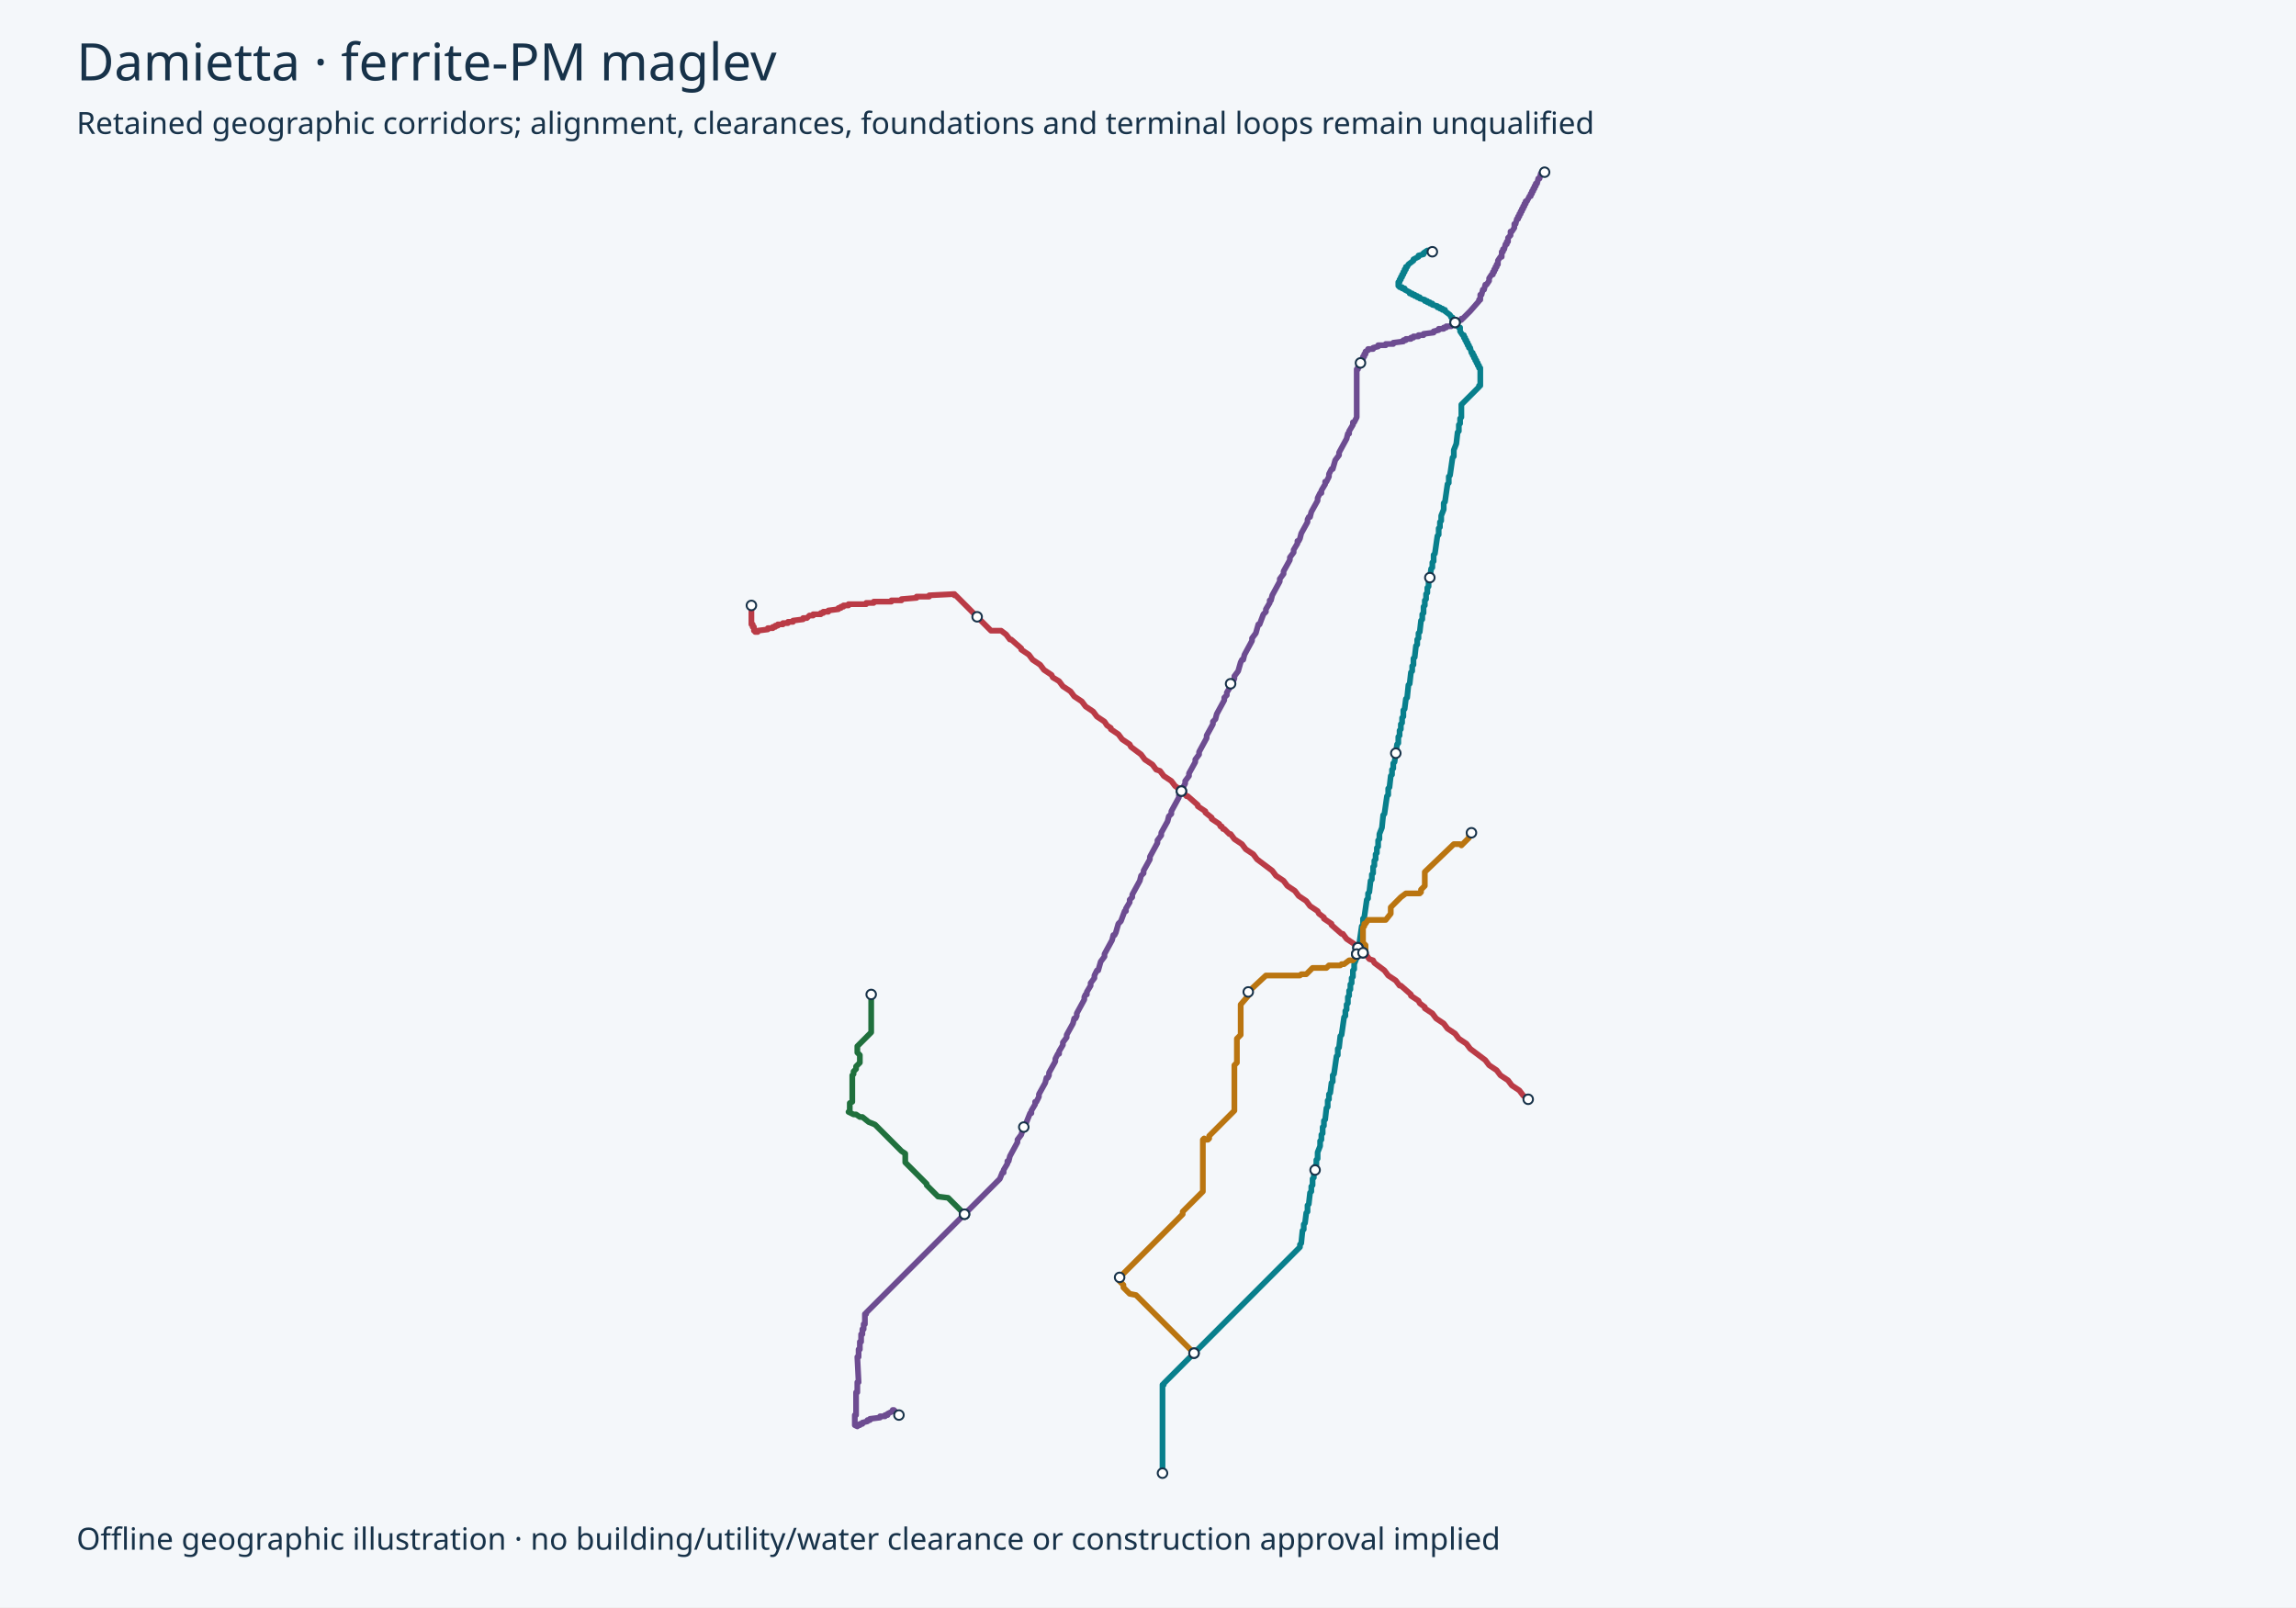
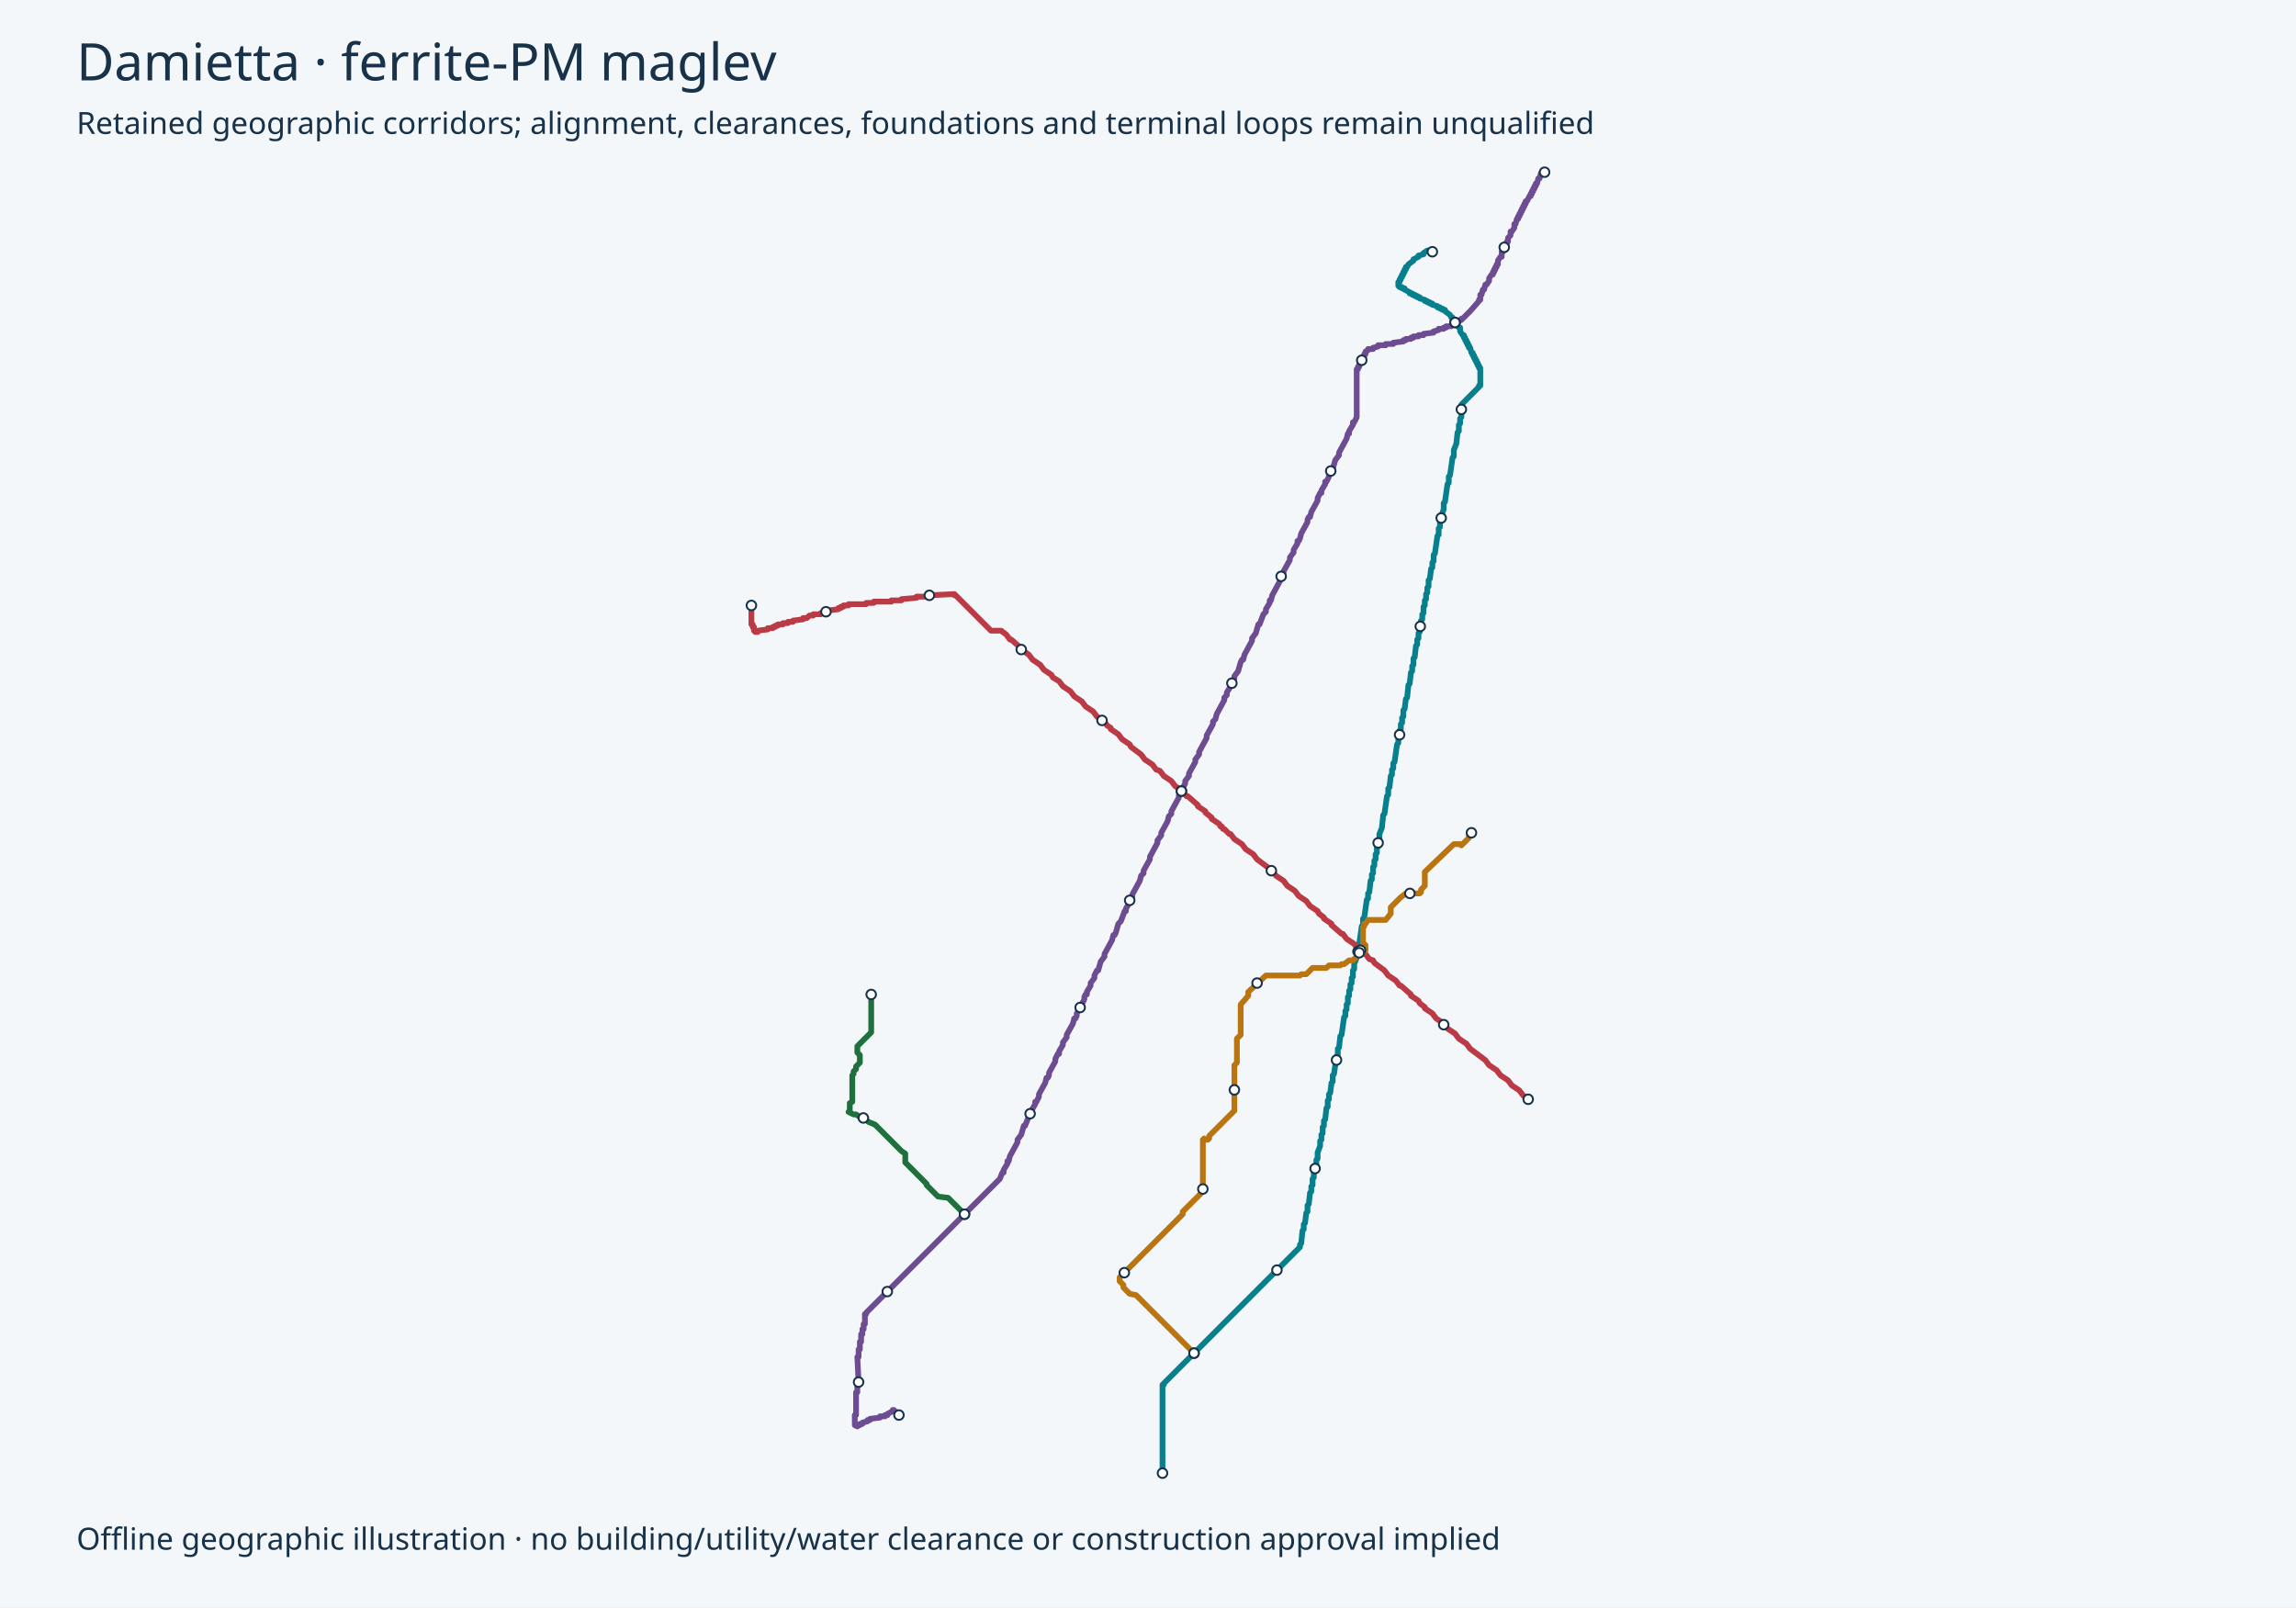
<svg xmlns="http://www.w3.org/2000/svg" width="1200" height="840" viewBox="0 0 1200 840" role="img">
  <rect width="1200" height="840" fill="#f4f7fa" />
  <g font-family="sans-serif" fill="#173249">
    <text x="40" y="42" font-size="27">Damietta · ferrite-PM maglev</text>
    <text x="40" y="70" font-size="16">Retained geographic corridors; alignment, clearances, foundations and terminal loops remain unqualified</text>
  </g>
  <polyline points="748.62,131.59 747.96,131.59 747.96,130.93 745.99,130.93 744.01,132.25 744.01,132.91 741.37,133.57 741.37,134.23 738.74,135.55 738.74,136.21 736.10,138.19 735.44,139.51 734.78,139.51 734.78,140.83 734.12,140.83 734.12,142.16 733.46,142.16 733.46,143.48 732.80,143.48 732.80,144.80 732.14,144.80 732.14,146.12 731.49,146.12 731.49,147.44 730.83,147.44 730.83,149.42 731.49,149.42 731.49,150.08 732.80,150.08 732.80,150.74 734.12,150.74 734.12,151.40 736.76,152.72 736.76,153.38 738.08,153.38 738.08,154.04 739.39,154.04 739.39,154.70 740.71,154.70 740.71,155.36 742.03,155.36 742.03,156.02 744.67,156.68 744.67,157.34 745.99,157.34 745.99,158.00 747.30,158.00 747.30,158.66 748.62,158.66 748.62,159.32 751.26,159.98 751.26,160.64 752.58,160.64 752.58,161.30 753.89,161.30 753.89,161.96 755.21,161.96 755.21,162.62 757.85,164.60 758.51,165.92 759.17,165.92 759.17,167.24 759.83,167.24 762.46,171.20 763.12,171.20 763.12,173.18 764.44,175.17 765.10,175.17 765.10,176.49 765.76,176.49 765.76,177.81 766.42,177.81 766.42,179.13 767.08,179.13 767.08,180.45 767.74,180.45 767.74,181.77 768.39,181.77 769.05,184.41 769.71,184.41 769.71,185.73 770.37,185.73 770.37,187.05 771.03,187.05 771.03,188.37 771.69,188.37 771.69,189.69 772.35,189.69 772.35,191.01 773.01,191.01 773.01,192.33 773.67,192.33 773.67,201.57 773.01,201.57 773.01,202.23 763.78,211.48 763.78,218.08 763.12,218.74 763.12,221.38 762.46,222.04 762.46,225.34 761.80,226.00 761.14,231.94 759.83,235.24 759.83,238.54 759.17,239.20 757.85,248.45 757.19,249.11 757.19,252.41 756.53,253.07 755.21,262.31 754.55,262.97 754.55,266.27 753.24,269.57 753.24,272.21 752.58,272.87 752.58,275.51 751.92,276.17 751.92,279.48 751.26,280.14 749.94,289.38 749.28,290.04 749.28,293.34 748.62,294.00 748.62,296.64 747.96,297.30 747.30,302.58 746.64,303.24 746.64,306.54 745.99,307.20 745.99,309.84 745.33,310.50 745.33,313.15 744.67,313.81 744.67,316.45 744.01,317.11 744.01,320.41 743.35,321.07 743.35,323.71 742.69,324.37 742.03,330.31 741.37,330.97 741.37,333.61 740.71,334.27 740.71,336.91 740.05,337.57 739.39,343.51 738.74,344.17 738.74,347.48 738.08,348.14 738.08,350.78 737.42,351.44 736.76,357.38 736.10,358.04 735.44,364.64 734.78,365.30 734.12,370.58 733.46,371.24 733.46,374.54 732.80,375.20 732.80,377.84 732.14,378.50 732.14,381.15 731.49,381.81 731.49,384.45 730.83,385.11 730.83,388.41 730.17,389.07 728.85,398.31 728.19,398.97 728.19,401.61 727.53,402.27 727.53,404.91 726.87,405.57 726.21,411.51 725.55,412.17 725.55,415.48 724.90,416.14 723.58,425.38 722.92,426.04 722.26,432.64 720.94,435.94 720.94,438.58 720.28,439.24 720.28,442.54 719.62,443.20 719.62,445.84 718.96,446.50 718.96,449.15 718.30,449.81 718.30,452.45 717.65,453.11 717.65,456.41 716.99,457.07 716.99,459.71 716.33,460.37 715.67,466.31 715.01,466.97 715.01,469.61 714.35,470.27 713.03,479.51 712.37,480.17 712.37,483.48 711.71,484.14 710.40,493.38 709.74,494.04 709.08,500.64 707.76,503.94 707.76,506.58 707.10,507.24 707.10,510.54 706.44,511.20 706.44,513.84 705.78,514.50 705.78,517.15 705.12,517.81 705.12,520.45 704.46,521.11 704.46,524.41 703.80,525.07 703.80,527.71 703.15,528.37 703.15,531.01 702.49,531.67 701.17,540.91 700.51,541.57 699.85,547.51 699.19,548.17 699.19,551.48 698.53,552.14 697.21,561.38 696.55,562.04 696.55,565.34 695.90,566.00 695.24,571.28 694.58,571.94 694.58,574.58 693.92,575.24 693.92,578.54 693.26,579.20 692.60,585.15 691.94,585.81 691.94,588.45 691.28,589.11 691.28,592.41 690.62,593.07 690.62,595.71 689.96,596.37 689.96,599.01 688.65,602.31 688.65,605.61 687.99,606.27 687.99,608.91 687.33,609.57 687.33,612.21 686.67,612.87 686.67,615.51 686.01,616.17 686.01,619.48 685.35,620.14 685.35,622.78 684.69,623.44 684.03,629.38 683.37,630.04 683.37,633.34 682.71,634.00 682.06,639.28 681.40,639.94 681.40,642.58 680.74,643.24 680.08,649.84 679.42,650.50 679.42,651.83 608.24,723.13 608.24,723.79 607.58,723.79 607.58,770.00" stroke="#087f8c" fill="none" stroke-width="3" stroke-linejoin="round" />
  <polyline points="798.71,574.58 796.08,572.60 794.10,569.96 790.14,567.32 788.17,564.68 784.21,562.04 782.23,559.40 778.28,556.76 776.30,554.12 768.39,548.17 766.42,545.53 762.46,542.89 760.49,540.25 756.53,537.61 754.55,534.97 750.60,532.33 748.62,529.69 744.67,527.05 744.67,526.39 742.03,524.41 741.37,523.09 737.42,520.45 737.42,519.79 732.14,515.17 731.49,515.17 729.51,512.52 725.55,509.88 723.58,507.24 718.30,503.28 717.65,501.96 715.67,501.30 713.69,498.66 709.74,496.02 707.76,493.38 703.80,490.74 701.83,488.10 701.17,488.10 695.90,483.48 695.90,482.82 691.94,480.17 691.94,479.51 689.30,477.53 688.65,476.21 684.69,473.57 682.71,470.93 678.76,468.29 676.78,465.65 672.83,463.01 670.85,460.37 666.90,457.73 664.92,455.09 657.01,449.15 655.03,446.50 651.08,443.86 649.10,441.22 645.15,438.58 643.17,435.94 642.51,435.94 639.87,433.30 639.22,433.30 638.56,431.98 637.90,431.98 637.24,430.66 633.28,428.02 633.28,427.36 629.99,424.72 629.99,424.06 626.03,421.42 626.03,420.76 620.76,416.14 620.10,416.14 618.12,413.50 614.17,410.85 612.19,408.21 608.24,405.57 606.26,402.93 604.28,402.27 602.31,399.63 598.35,396.99 596.38,394.35 591.10,390.39 590.44,389.07 586.49,386.43 584.51,383.79 580.56,381.15 580.56,380.49 578.58,379.17 577.26,377.18 573.31,374.54 571.33,371.90 567.38,369.26 565.40,366.62 561.44,363.98 559.47,361.34 555.51,358.70 553.54,356.06 550.24,354.08 549.58,352.76 545.63,350.12 543.65,347.48 539.69,344.83 537.72,342.19 533.76,339.55 533.76,338.89 528.49,334.27 527.83,334.27 525.85,331.63 523.22,329.65 517.94,329.65 499.49,311.17 498.83,311.17 498.83,310.50 485.65,311.17 485.65,311.83 479.06,311.83 479.06,312.49 471.15,313.15 471.15,313.81 465.88,313.81 465.88,314.47 456.65,314.47 456.65,315.13 452.70,315.13 452.70,315.79 443.47,315.79 443.47,316.45 440.83,316.45 440.83,317.11 439.51,317.11 439.51,317.77 438.20,317.77 438.20,318.43 432.92,319.09 432.92,319.75 430.29,319.75 430.29,320.41 428.97,320.41 428.97,321.07 425.01,321.07 425.01,321.73 423.04,321.73 421.72,323.05 419.74,323.05 419.74,323.71 414.47,324.37 414.47,325.03 411.83,325.03 411.83,325.69 409.20,325.69 409.20,326.35 406.56,326.35 406.56,327.01 405.24,327.01 405.24,327.67 403.92,327.67 403.92,328.33 401.29,328.33 401.29,328.99 396.02,329.65 396.02,330.31 394.70,330.31 394.70,329.65 394.04,329.65 394.04,327.67 393.38,327.67 393.38,326.35 392.72,326.35 392.72,316.45" stroke="#ba3b46" fill="none" stroke-width="3" stroke-linejoin="round" />
  <polyline points="469.83,739.63 467.20,736.99 466.54,736.99 466.54,737.65 463.90,738.97 463.90,739.63 462.58,739.63 462.58,740.29 459.95,740.29 459.95,740.95 454.67,741.61 454.67,742.27 453.36,742.27 453.36,742.93 450.72,743.59 450.72,744.25 449.40,744.25 449.40,744.91 448.08,744.91 448.08,745.57 446.76,744.91 446.76,739.63 447.42,739.63 447.42,727.75 448.08,727.75 448.08,722.47 448.74,722.47 448.08,709.26 448.74,709.26 448.74,705.30 449.40,705.30 449.40,701.34 450.06,701.34 450.06,697.38 450.72,697.38 450.72,694.74 451.38,694.74 451.38,692.10 452.04,692.10 452.04,686.82 452.70,686.82 452.70,686.16 522.56,616.17 523.88,612.87 524.54,612.87 524.54,611.55 526.51,608.25 526.51,606.93 527.17,606.93 527.83,604.29 531.79,597.03 531.79,595.71 533.76,593.07 535.08,588.45 535.74,588.45 538.38,581.84 539.04,581.84 539.04,580.52 541.01,577.22 541.01,575.90 541.67,575.90 542.99,573.26 542.99,571.94 546.29,566.00 546.94,563.36 547.60,563.36 548.26,562.04 548.26,560.72 551.56,554.78 551.56,553.46 552.88,550.82 553.54,550.82 553.54,549.50 555.51,546.19 555.51,544.87 557.49,542.23 557.49,540.91 560.78,534.97 561.44,532.33 562.10,532.33 562.76,531.01 562.76,529.69 566.72,522.43 566.72,521.11 567.38,519.79 568.03,519.79 568.03,518.47 570.01,515.17 570.01,513.84 571.99,511.20 571.99,509.88 573.31,507.24 573.97,507.24 575.28,502.62 577.26,499.98 577.26,498.66 581.22,491.40 581.88,488.76 582.53,488.76 583.19,487.44 584.51,482.82 585.83,481.50 587.81,476.21 588.47,476.21 588.47,474.89 590.44,471.59 590.44,470.27 591.76,468.95 591.76,467.63 595.72,460.37 596.38,457.73 597.69,456.41 597.69,455.09 600.99,449.15 600.99,447.83 604.94,440.56 604.94,439.24 606.92,436.60 606.92,435.28 610.22,429.34 610.87,426.70 612.19,425.38 612.19,424.06 616.15,416.80 616.15,415.48 619.44,409.53 619.44,408.21 621.42,405.57 621.42,404.25 624.72,398.31 624.72,396.99 626.69,394.35 626.69,393.03 630.65,385.77 630.65,384.45 633.94,378.50 633.94,377.18 635.26,375.86 635.92,373.22 639.87,365.96 639.87,364.64 641.19,363.32 641.19,362.00 643.17,358.70 643.17,357.38 643.83,357.38 645.15,354.74 645.15,353.42 647.12,350.78 648.44,346.16 649.10,344.83 649.76,344.83 650.42,342.19 654.37,334.93 654.37,333.61 656.35,330.97 657.67,326.35 658.33,326.35 660.31,321.07 661.62,319.75 661.62,318.43 663.60,315.13 663.60,313.81 664.26,313.81 664.92,311.17 668.87,303.90 668.87,302.58 670.85,299.94 670.85,298.62 674.15,292.68 674.15,291.36 676.12,288.72 676.12,287.40 678.10,284.10 678.10,282.78 678.76,282.78 679.42,281.46 680.08,278.82 683.37,272.87 683.37,271.55 684.03,270.23 684.69,270.23 685.35,267.59 688.65,261.65 688.65,260.33 689.96,257.69 690.62,257.69 690.62,256.37 692.60,253.07 692.60,251.75 693.26,251.75 694.58,249.11 694.58,247.79 695.90,245.15 696.55,245.15 697.87,240.52 699.85,237.88 699.85,236.56 703.80,229.30 704.46,226.66 705.12,226.66 705.12,225.34 707.10,222.04 707.10,220.72 707.76,220.72 709.08,218.08 709.08,192.99 709.74,192.99 709.74,191.67 710.40,191.67 710.40,190.35 711.05,190.35 711.05,189.03 711.71,189.03 711.71,187.71 712.37,187.71 712.37,186.39 713.03,186.39 713.03,185.07 713.69,185.07 713.69,183.75 715.01,183.09 715.01,182.43 717.65,182.43 717.65,181.77 720.28,181.11 720.28,180.45 724.24,180.45 724.24,179.79 728.19,179.79 728.19,179.13 733.46,178.47 733.46,177.81 734.78,177.81 734.78,177.15 737.42,177.15 737.42,176.49 738.74,176.49 738.74,175.83 741.37,175.83 741.37,175.17 744.01,175.17 744.01,174.50 749.28,173.84 749.28,173.18 751.92,172.52 751.92,171.86 754.55,171.86 754.55,171.20 755.87,171.20 755.87,170.54 758.51,170.54 758.51,169.88 761.14,168.56 761.14,167.90 763.78,167.24 763.78,166.58 764.44,166.58 768.39,162.62 773.01,157.34 773.01,156.68 773.67,156.68 773.67,154.04 774.33,154.04 774.99,151.40 775.64,151.40 776.30,148.76 776.96,148.76 778.28,146.78 778.28,145.46 779.60,143.48 780.26,143.48 780.26,142.16 780.92,142.16 780.92,140.83 781.58,140.83 781.58,139.51 782.23,139.51 782.23,138.19 782.89,138.19 782.89,136.21 784.21,134.23 784.87,134.23 784.87,131.59 785.53,131.59 785.53,130.27 786.19,130.27 786.85,127.63 787.51,127.63 787.51,126.31 788.17,126.31 788.17,124.33 789.48,123.01 789.48,121.03 790.14,121.03 791.46,119.05 791.46,117.07 792.12,117.07 792.78,114.43 793.44,114.43 793.44,113.11 794.10,113.11 794.10,111.79 794.76,111.79 794.76,110.47 795.42,110.47 795.42,109.15 796.08,109.15 796.08,107.83 796.73,107.83 796.73,106.50 797.39,106.50 797.39,105.18 798.05,105.18 799.37,102.54 800.03,102.54 800.03,101.22 800.69,101.22 800.69,99.90 801.35,99.90 801.35,98.58 802.01,98.58 802.01,97.26 802.67,97.26 802.67,95.94 803.33,95.94 803.98,93.30 804.64,93.30 805.30,90.66 805.96,90.66 805.96,90.00 807.28,90.00" stroke="#6d4c91" fill="none" stroke-width="3" stroke-linejoin="round" />
  <polyline points="624.06,707.28 593.74,676.91 590.44,676.25 587.15,672.95 587.15,671.63 585.17,669.65 585.17,667.67 618.12,634.66 618.12,633.34 628.67,622.78 628.67,595.71 629.33,595.05 629.99,595.71 631.31,595.71 631.97,595.05 631.97,593.73 645.15,580.52 645.15,556.76 646.46,555.44 646.46,542.89 648.44,540.91 648.44,525.07 652.40,520.45 652.40,518.47 661.62,509.88 679.42,509.88 680.08,509.22 682.71,509.22 686.01,505.92 693.26,505.92 694.58,504.60 700.51,504.60 701.17,503.94 702.49,503.94 705.12,501.96 707.10,501.96 709.08,499.98 709.08,498.66 709.74,498.00 712.37,498.00 713.69,496.68 713.69,494.04 712.37,492.72 712.37,484.80 713.03,484.14 713.03,482.82 713.69,482.82 715.01,480.83 724.24,480.83 726.87,477.53 726.87,474.23 732.14,468.95 734.78,466.97 742.03,466.97 742.69,466.31 742.69,464.99 744.67,463.01 744.67,455.75 759.83,441.22 763.12,441.22 763.78,441.88 767.74,437.92 767.74,436.60 769.05,435.28" stroke="#ba7510" fill="none" stroke-width="3" stroke-linejoin="round" />
  <polyline points="504.10,634.66 495.54,626.08 490.26,625.42 484.33,619.48 484.33,618.82 473.13,607.59 473.13,602.97 471.15,601.65 457.31,587.79 454.01,586.47 450.72,583.83 449.40,583.83 447.42,582.50 446.11,582.50 443.47,581.18 444.13,580.52 444.13,576.56 445.45,575.90 445.45,562.04 446.11,561.38 446.11,560.06 447.42,558.74 447.42,557.42 449.40,555.44 449.40,551.48 448.08,550.16 448.08,546.85 455.33,539.59 455.33,519.79" stroke="#20703d" fill="none" stroke-width="3" stroke-linejoin="round" />
  <circle cx="748.62" cy="131.59" r="2.5" fill="white" stroke="#173249" />
  <circle cx="760.49" cy="168.56" r="2.5" fill="white" stroke="#173249" />
-   <circle cx="747.30" cy="301.92" r="2.5" fill="white" stroke="#173249" />
-   <circle cx="729.51" cy="393.69" r="2.5" fill="white" stroke="#173249" />
-   <circle cx="709.74" cy="495.36" r="2.5" fill="white" stroke="#173249" />
-   <circle cx="709.08" cy="498.66" r="2.5" fill="white" stroke="#173249" />
-   <circle cx="687.33" cy="611.55" r="2.5" fill="white" stroke="#173249" />
+   <circle cx="763.78" cy="213.99" r="2.5" fill="white" stroke="#173249" />
+   <circle cx="753.24" cy="270.77" r="2.5" fill="white" stroke="#173249" />
+   <circle cx="742.31" cy="327.39" r="2.5" fill="white" stroke="#173249" />
+   <circle cx="731.49" cy="384.06" r="2.5" fill="white" stroke="#173249" />
+   <circle cx="720.28" cy="440.56" r="2.5" fill="white" stroke="#173249" />
+   <circle cx="709.74" cy="497.34" r="2.5" fill="white" stroke="#173249" />
+   <circle cx="698.53" cy="554.06" r="2.5" fill="white" stroke="#173249" />
+   <circle cx="687.33" cy="610.78" r="2.5" fill="white" stroke="#173249" />
+   <circle cx="667.39" cy="663.87" r="2.5" fill="white" stroke="#173249" />
  <circle cx="624.06" cy="707.28" r="2.5" fill="white" stroke="#173249" />
  <circle cx="607.58" cy="770.00" r="2.5" fill="white" stroke="#173249" />
  <circle cx="798.71" cy="574.58" r="2.5" fill="white" stroke="#173249" />
-   <circle cx="712.37" cy="498.00" r="2.5" fill="white" stroke="#173249" />
-   <circle cx="709.74" cy="495.36" r="2.5" fill="white" stroke="#173249" />
+   <circle cx="754.55" cy="535.58" r="2.5" fill="white" stroke="#173249" />
+   <circle cx="711.06" cy="496.68" r="2.5" fill="white" stroke="#173249" />
+   <circle cx="664.46" cy="455.09" r="2.5" fill="white" stroke="#173249" />
  <circle cx="617.47" cy="413.50" r="2.5" fill="white" stroke="#173249" />
-   <circle cx="510.70" cy="322.39" r="2.5" fill="white" stroke="#173249" />
+   <circle cx="575.97" cy="376.55" r="2.5" fill="white" stroke="#173249" />
+   <circle cx="533.76" cy="339.51" r="2.5" fill="white" stroke="#173249" />
+   <circle cx="485.73" cy="311.17" r="2.5" fill="white" stroke="#173249" />
+   <circle cx="431.69" cy="319.75" r="2.5" fill="white" stroke="#173249" />
  <circle cx="392.72" cy="316.45" r="2.5" fill="white" stroke="#173249" />
  <circle cx="469.83" cy="739.63" r="2.5" fill="white" stroke="#173249" />
+   <circle cx="448.74" cy="722.39" r="2.5" fill="white" stroke="#173249" />
+   <circle cx="463.74" cy="675.09" r="2.5" fill="white" stroke="#173249" />
  <circle cx="504.10" cy="634.66" r="2.5" fill="white" stroke="#173249" />
-   <circle cx="535.08" cy="589.11" r="2.5" fill="white" stroke="#173249" />
+   <circle cx="538.38" cy="582.12" r="2.5" fill="white" stroke="#173249" />
+   <circle cx="564.53" cy="526.60" r="2.5" fill="white" stroke="#173249" />
+   <circle cx="590.44" cy="470.59" r="2.5" fill="white" stroke="#173249" />
  <circle cx="617.47" cy="413.50" r="2.5" fill="white" stroke="#173249" />
-   <circle cx="643.17" cy="357.38" r="2.5" fill="white" stroke="#173249" />
-   <circle cx="711.05" cy="189.69" r="2.5" fill="white" stroke="#173249" />
+   <circle cx="643.83" cy="357.10" r="2.5" fill="white" stroke="#173249" />
+   <circle cx="669.59" cy="301.26" r="2.5" fill="white" stroke="#173249" />
+   <circle cx="695.51" cy="246.19" r="2.5" fill="white" stroke="#173249" />
+   <circle cx="711.71" cy="188.29" r="2.5" fill="white" stroke="#173249" />
  <circle cx="760.49" cy="168.56" r="2.5" fill="white" stroke="#173249" />
+   <circle cx="786.19" cy="129.27" r="2.5" fill="white" stroke="#173249" />
  <circle cx="807.28" cy="90.00" r="2.5" fill="white" stroke="#173249" />
  <circle cx="624.06" cy="707.28" r="2.5" fill="white" stroke="#173249" />
-   <circle cx="585.17" cy="667.67" r="2.5" fill="white" stroke="#173249" />
-   <circle cx="652.40" cy="518.47" r="2.5" fill="white" stroke="#173249" />
-   <circle cx="709.08" cy="498.66" r="2.5" fill="white" stroke="#173249" />
-   <circle cx="712.37" cy="498.00" r="2.5" fill="white" stroke="#173249" />
+   <circle cx="587.62" cy="665.22" r="2.5" fill="white" stroke="#173249" />
+   <circle cx="628.67" cy="621.48" r="2.5" fill="white" stroke="#173249" />
+   <circle cx="645.15" cy="569.66" r="2.5" fill="white" stroke="#173249" />
+   <circle cx="657.01" cy="513.84" r="2.5" fill="white" stroke="#173249" />
+   <circle cx="710.40" cy="498.00" r="2.5" fill="white" stroke="#173249" />
+   <circle cx="736.88" cy="466.97" r="2.5" fill="white" stroke="#173249" />
  <circle cx="769.05" cy="435.28" r="2.5" fill="white" stroke="#173249" />
  <circle cx="504.10" cy="634.66" r="2.5" fill="white" stroke="#173249" />
+   <circle cx="451.23" cy="584.34" r="2.5" fill="white" stroke="#173249" />
  <circle cx="455.33" cy="519.79" r="2.5" fill="white" stroke="#173249" />
  <text x="40" y="810" font-family="sans-serif" font-size="16" fill="#173249">Offline geographic illustration · no building/utility/water clearance or construction approval implied</text>
</svg>
